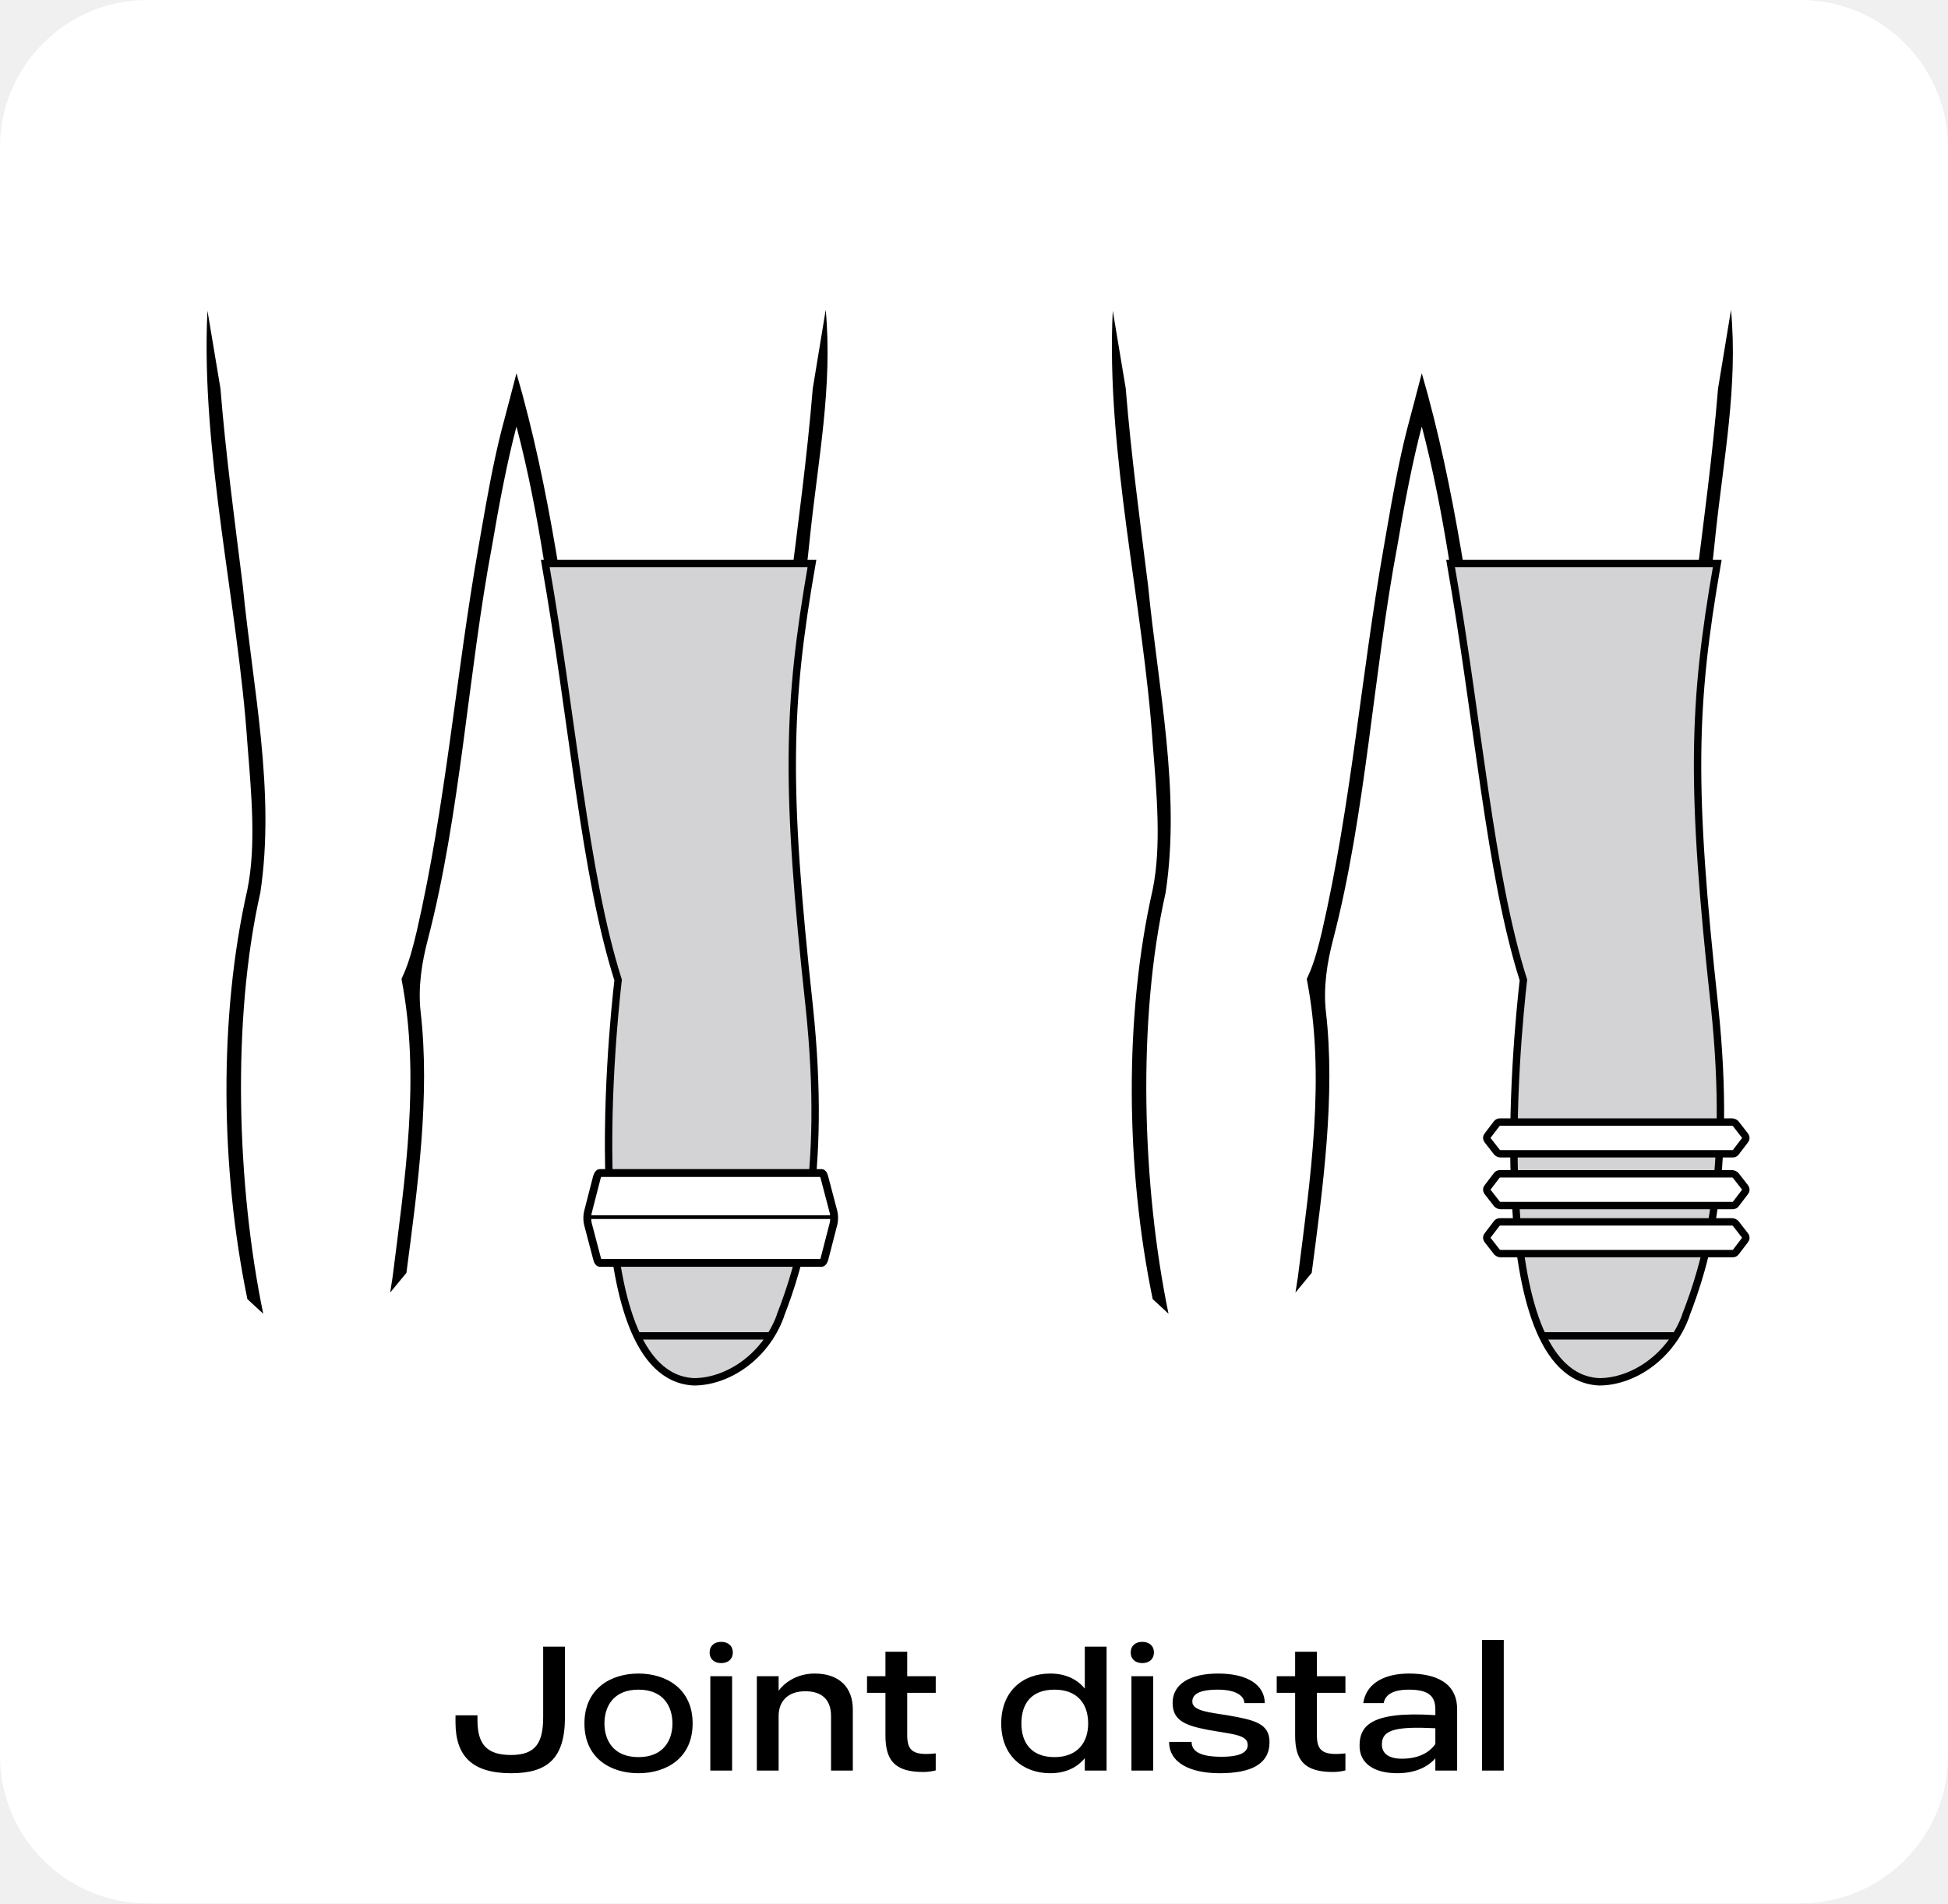
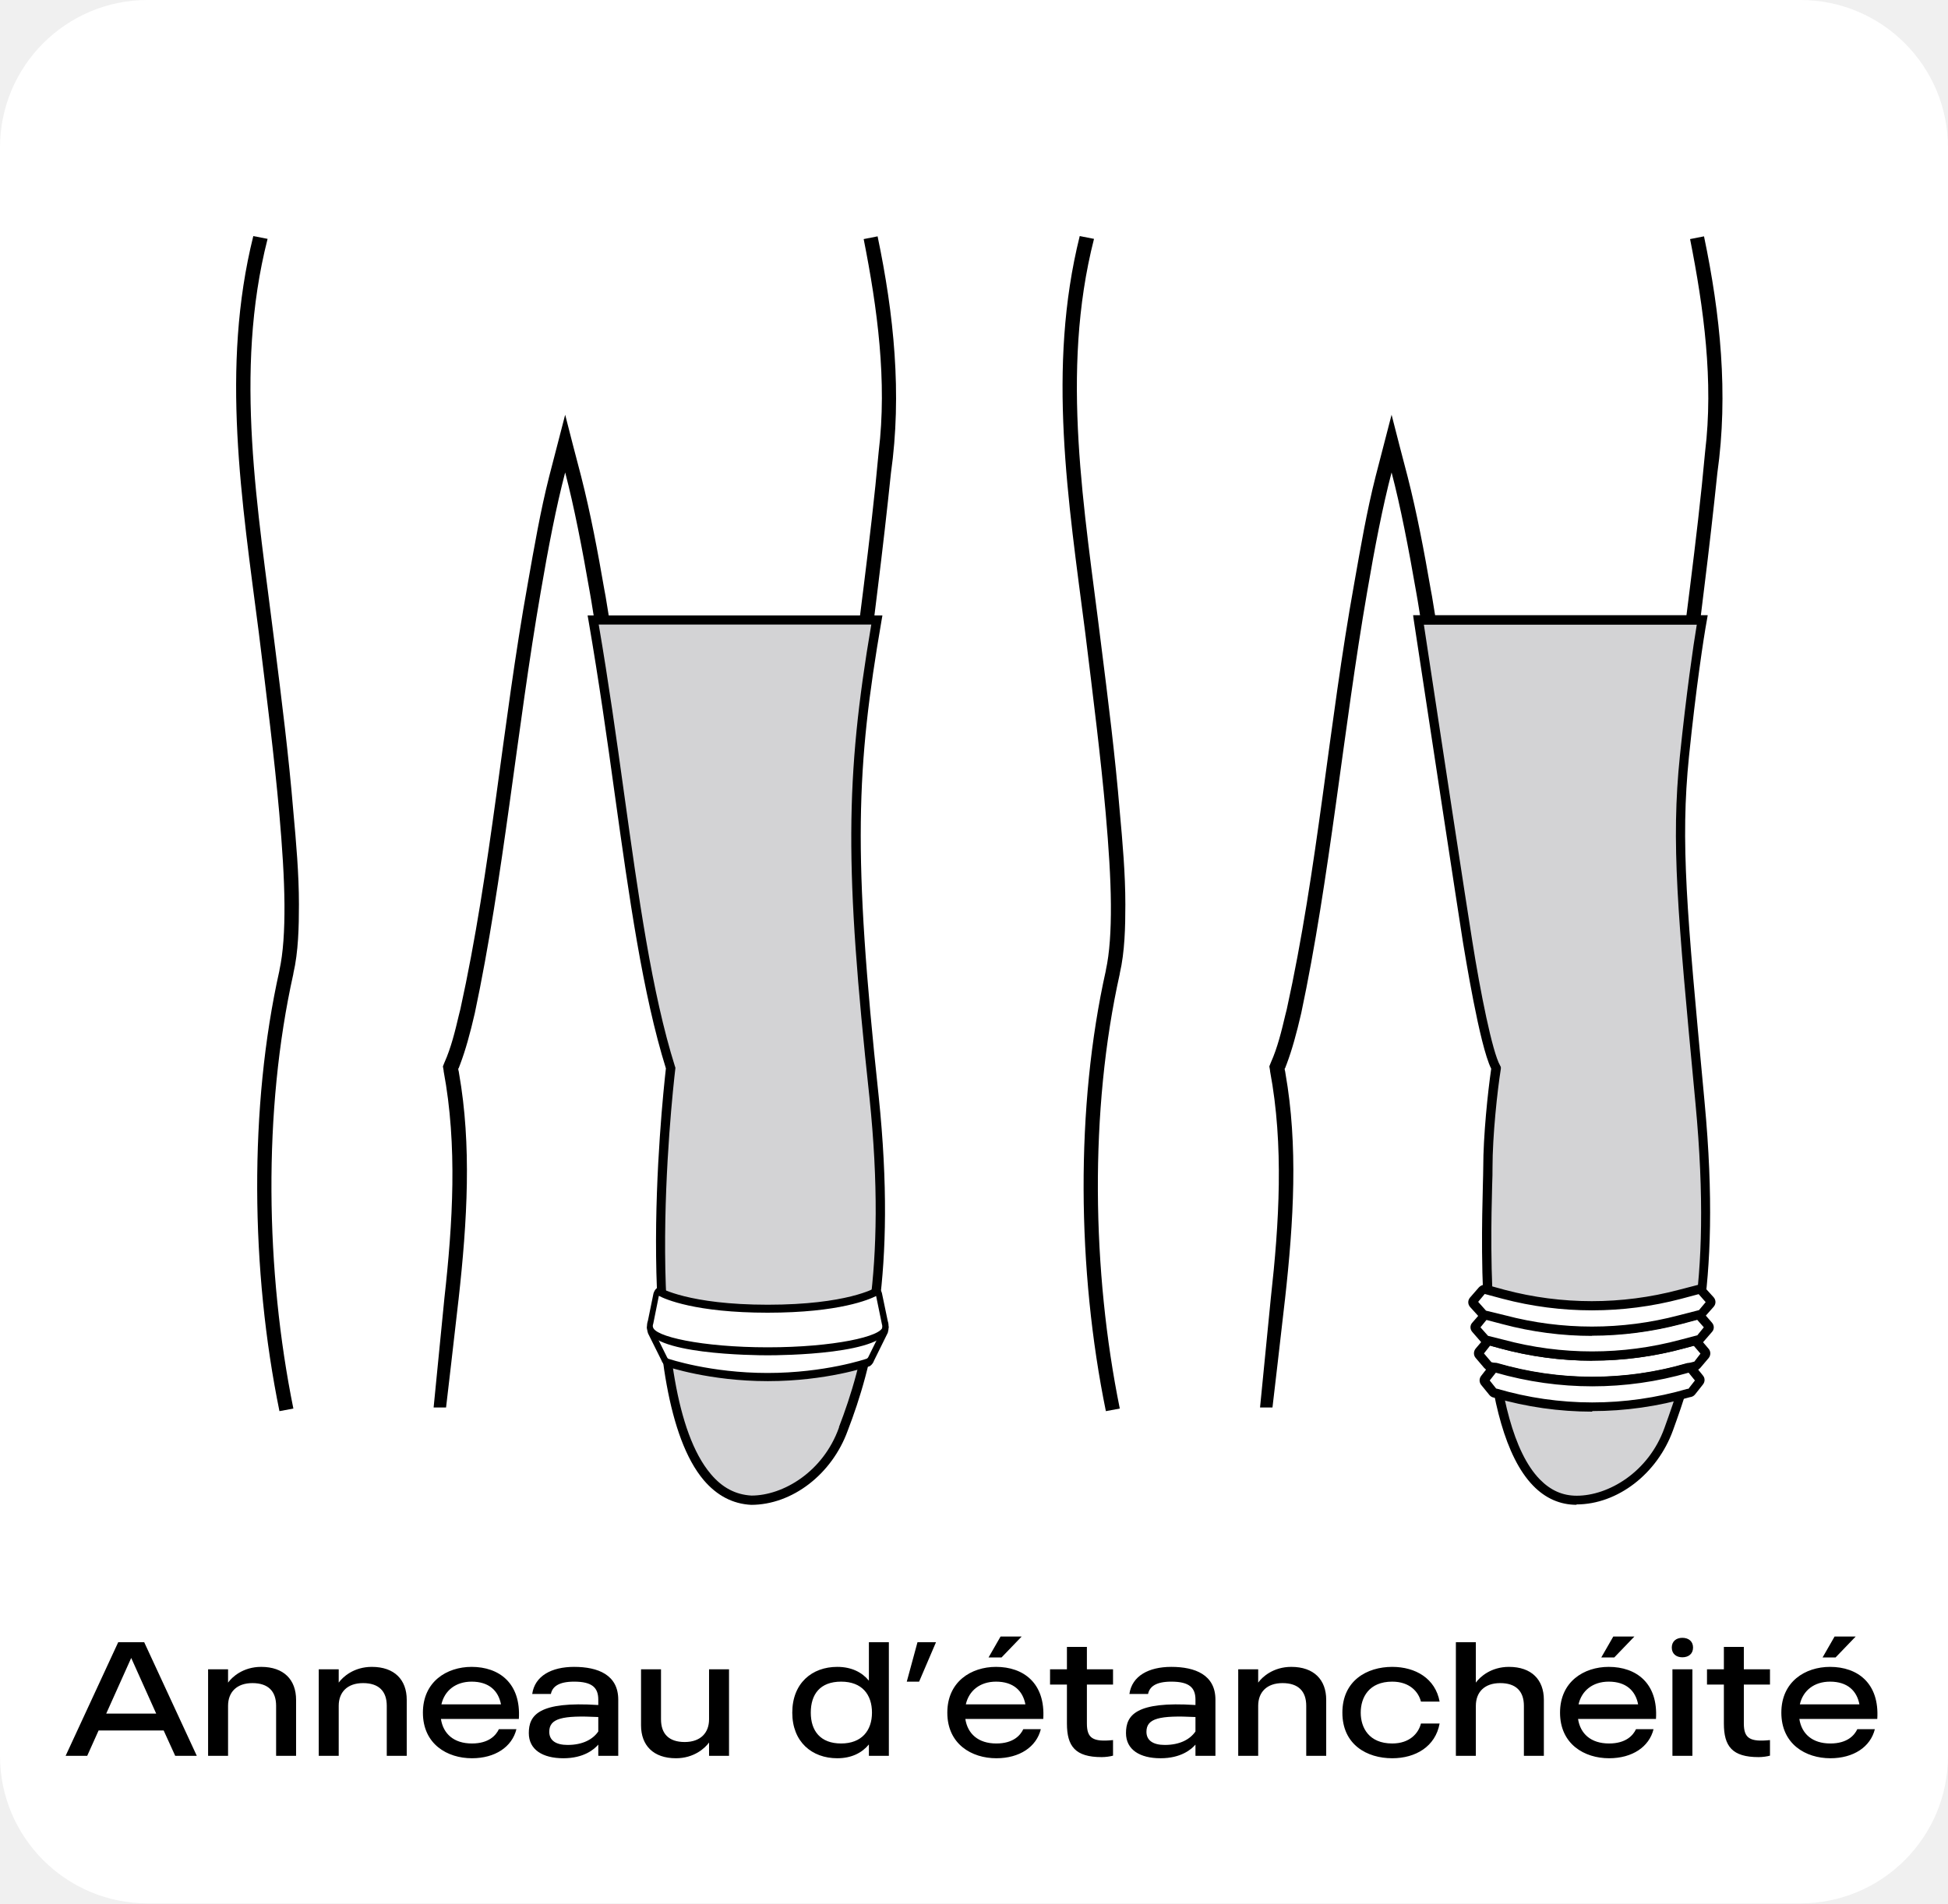
<svg xmlns="http://www.w3.org/2000/svg" width="132" height="129" viewBox="0 0 132 129" fill="none">
  <rect width="132" height="129" rx="10" fill="white" />
-   <path d="M36.806 111.6H38.282V116.388C38.282 119.208 37.07 120.18 34.634 120.18C31.97 120.18 30.866 118.992 30.866 116.736V116.256H32.354V116.592C32.354 118.284 33.05 118.944 34.634 118.944C36.314 118.944 36.806 118.092 36.806 116.388V111.6ZM43.262 113.424C45.134 113.424 46.934 114.444 46.934 116.808C46.934 119.172 45.134 120.18 43.262 120.18C41.39 120.18 39.602 119.172 39.602 116.808C39.602 114.444 41.39 113.424 43.262 113.424ZM43.262 119.088C44.978 119.088 45.566 117.924 45.566 116.808C45.566 115.68 44.978 114.516 43.262 114.516C41.546 114.516 40.958 115.68 40.958 116.808C40.958 117.924 41.546 119.088 43.262 119.088ZM48.133 120V113.604H49.609V120H48.133ZM48.865 112.716C48.409 112.716 48.085 112.452 48.085 111.996C48.085 111.54 48.409 111.276 48.865 111.276C49.333 111.276 49.657 111.54 49.657 111.996C49.657 112.452 49.333 112.716 48.865 112.716ZM55.209 113.424C56.877 113.424 57.789 114.372 57.789 115.86V120H56.313V116.304C56.313 115.224 55.725 114.624 54.561 114.624C53.397 114.624 52.761 115.296 52.761 116.304V120H51.285V113.604H52.761V114.588C53.061 114.168 53.877 113.424 55.209 113.424ZM63.407 114.732H61.475V117.612C61.475 118.692 61.907 118.992 63.407 118.836V119.988C63.191 120.048 62.867 120.096 62.567 120.096C60.623 120.096 59.999 119.304 59.999 117.612V114.732H58.751V113.604H59.999V111.948H61.475V113.604H63.407V114.732ZM73.508 111.6H74.984V120H73.508V119.16C73.004 119.772 72.236 120.18 71.168 120.18C69.296 120.18 67.844 118.968 67.844 116.808C67.844 114.636 69.296 113.424 71.168 113.424C72.236 113.424 73.004 113.832 73.508 114.444V111.6ZM71.456 119.088C72.98 119.088 73.736 118.128 73.736 116.808C73.736 115.476 73.004 114.516 71.456 114.516C69.896 114.516 69.212 115.452 69.212 116.808C69.212 118.152 69.92 119.088 71.456 119.088ZM76.668 120V113.604H78.144V120H76.668ZM77.4 112.716C76.944 112.716 76.62 112.452 76.62 111.996C76.62 111.54 76.944 111.276 77.4 111.276C77.868 111.276 78.192 111.54 78.192 111.996C78.192 112.452 77.868 112.716 77.4 112.716ZM83.192 116.256C85.004 116.568 86.025 116.808 86.025 118.068C86.025 119.556 84.788 120.18 82.653 120.18C80.709 120.18 79.221 119.508 79.221 118.056H80.745C80.745 118.752 81.428 119.064 82.772 119.064C84.081 119.064 84.549 118.74 84.549 118.26C84.549 117.552 83.481 117.54 81.849 117.24C80.192 116.928 79.46 116.544 79.46 115.404C79.46 114.12 80.66 113.424 82.544 113.424C84.597 113.424 85.701 114.24 85.701 115.428H84.32C84.32 115.02 83.888 114.516 82.52 114.516C81.237 114.516 80.793 114.84 80.793 115.332C80.793 115.98 82.052 116.064 83.192 116.256ZM91.168 114.732H89.236V117.612C89.236 118.692 89.668 118.992 91.168 118.836V119.988C90.952 120.048 90.628 120.096 90.328 120.096C88.384 120.096 87.76 119.304 87.76 117.612V114.732H86.512V113.604H87.76V111.948H89.236V113.604H91.168V114.732ZM95.474 113.424C97.238 113.424 98.738 114.012 98.738 115.848V120H97.262V119.172C96.95 119.532 96.182 120.18 94.682 120.18C93.146 120.18 92.126 119.544 92.126 118.32C92.126 117 92.846 115.956 97.262 116.244V115.848C97.262 114.96 96.806 114.516 95.474 114.516C94.334 114.516 93.866 114.888 93.758 115.428H92.378C92.57 114.084 93.818 113.424 95.474 113.424ZM97.262 118.2V117.132C94.598 117 93.638 117.228 93.638 118.224C93.638 118.872 94.142 119.196 94.994 119.196C96.122 119.196 96.866 118.776 97.262 118.2ZM100.422 111.144H101.898V120H100.422V111.144Z" fill="black" />
-   <path fill-rule="evenodd" clip-rule="evenodd" d="M55.952 21C56.426 26.154 55.45 31.06 54.906 36.201C54.112 44.277 52.216 52.628 53.233 60.277C55.088 68.436 55.074 78.124 53.512 86.654H52.592C54.14 78.303 54.209 68.725 52.355 60.498C51.309 53.703 52.815 46.785 53.512 40.005C54.084 35.457 54.697 30.923 55.074 26.333" fill="black" />
-   <path fill-rule="evenodd" clip-rule="evenodd" d="M26.439 87.603L26.606 86.528C27.442 79.871 28.502 72.994 27.205 66.352L27.303 66.131C27.735 65.194 28 64.119 28.237 63.127C30.203 54.582 30.886 45.831 32.405 37.176C32.475 36.749 32.559 36.322 32.628 35.895C33.019 33.648 33.423 31.375 33.981 29.169C34.05 28.908 34.915 25.641 34.998 25.297C37.285 33.166 38.33 41.394 39.474 49.456C40.129 53.907 40.687 58.372 41.718 62.741C41.941 63.843 42.248 65.07 42.694 66.117L42.833 66.338C41.537 73.063 42.457 79.94 43.252 86.638H42.318C42.039 84.419 41.774 82.242 41.579 80.105C41.147 75.241 41.063 70.72 41.844 66.476C38.233 54.761 38.121 40.732 34.998 28.908C34.399 31.154 33.827 34.117 33.339 37.011C31.722 45.583 31.206 55.175 28.99 63.678C28.572 65.277 28.321 66.93 28.502 68.57C29.157 74.235 28.307 80.422 27.54 86.266" fill="black" />
-   <path fill-rule="evenodd" clip-rule="evenodd" d="M14.058 21.055C13.584 30.633 16.136 41.038 16.763 50.382C17.042 53.841 17.362 57.355 16.763 60.29C14.811 68.89 14.937 79.198 16.763 88.046L17.836 89.038C16.052 80.411 15.69 69.124 17.641 60.497C18.673 53.62 17.125 46.605 16.456 39.728C15.899 35.263 15.299 30.812 14.937 26.319" fill="black" />
-   <path d="M52.885 89.173C51.853 91.984 49.288 93.652 47.016 93.652C39.167 93.266 41.439 70.278 41.885 66.42C39.599 59.226 38.818 48.807 36.95 38.195H55.018C53.345 47.787 53.206 53.258 54.837 68.225C56.064 79.87 54.182 85.81 52.885 89.145V89.173Z" fill="#D3D3D5" stroke="black" stroke-width="0.5" stroke-miterlimit="10" />
-   <path d="M43.14 90.539H52.355" stroke="black" stroke-width="0.5" stroke-miterlimit="10" />
-   <path d="M55.673 79.5H40.644C40.575 79.5 40.505 79.597 40.449 79.776L39.836 82.16C39.78 82.394 39.78 82.711 39.836 82.945L40.463 85.329C40.505 85.495 40.575 85.591 40.644 85.591H55.673C55.743 85.591 55.812 85.495 55.868 85.316L56.482 82.932C56.537 82.697 56.537 82.38 56.482 82.146L55.854 79.762C55.812 79.597 55.743 79.5 55.673 79.5Z" fill="white" stroke="black" stroke-width="0.53" stroke-miterlimit="10" />
-   <path fill-rule="evenodd" clip-rule="evenodd" d="M117.297 21C117.771 26.154 116.795 31.06 116.251 36.201C115.456 44.277 113.56 52.628 114.578 60.277C116.432 68.436 116.418 78.124 114.857 86.654H113.937C115.484 78.303 115.554 68.725 113.7 60.498C112.654 53.703 114.16 46.785 114.857 40.005C115.429 35.457 116.042 30.923 116.418 26.333" fill="black" />
-   <path fill-rule="evenodd" clip-rule="evenodd" d="M87.783 87.603L87.95 86.528C88.787 79.871 89.846 72.994 88.549 66.352L88.647 66.131C89.079 65.194 89.344 64.119 89.581 63.127C91.547 54.582 92.23 45.831 93.75 37.176C93.819 36.749 93.903 36.322 93.973 35.895C94.363 33.648 94.767 31.375 95.325 29.169C95.395 28.908 96.259 25.641 96.343 25.297C98.629 33.166 99.675 41.394 100.818 49.456C101.473 53.907 102.031 58.372 103.062 62.741C103.285 63.843 103.592 65.07 104.038 66.117L104.178 66.338C102.881 73.063 103.801 79.94 104.596 86.638H103.662C103.383 84.419 103.118 82.242 102.923 80.105C102.491 75.241 102.407 70.72 103.188 66.476C99.577 54.761 99.466 40.732 96.343 28.908C95.743 31.154 95.172 34.117 94.684 37.011C93.067 45.583 92.551 55.175 90.334 63.678C89.916 65.277 89.665 66.93 89.846 68.57C90.501 74.235 89.651 80.422 88.884 86.266" fill="black" />
-   <path fill-rule="evenodd" clip-rule="evenodd" d="M75.403 21.055C74.929 30.633 77.48 41.038 78.108 50.382C78.386 53.841 78.707 57.355 78.108 60.29C76.156 68.89 76.281 79.198 78.108 88.046L79.181 89.038C77.397 80.411 77.034 69.124 78.986 60.497C80.018 53.62 78.47 46.605 77.801 39.728C77.243 35.263 76.644 30.812 76.281 26.319" fill="black" />
-   <path d="M114.23 89.173C113.198 91.984 110.633 93.652 108.361 93.652C100.512 93.266 102.784 70.278 103.23 66.42C100.944 59.226 100.163 48.807 98.295 38.195H116.363C114.69 47.787 114.55 53.258 116.182 68.225C117.408 79.87 115.526 85.81 114.23 89.145V89.173Z" fill="#D3D3D5" stroke="black" stroke-width="0.5" stroke-miterlimit="10" />
-   <path d="M104.484 90.539H113.7" stroke="black" stroke-width="0.5" stroke-miterlimit="10" />
-   <path d="M117.408 76.047H101.626C101.543 76.047 101.473 76.088 101.431 76.143L100.79 76.984C100.72 77.067 100.734 77.177 100.79 77.26L101.445 78.1C101.445 78.1 101.571 78.197 101.64 78.197H117.422C117.505 78.197 117.575 78.155 117.617 78.1L118.258 77.26C118.328 77.177 118.314 77.067 118.258 76.984L117.603 76.143C117.603 76.143 117.478 76.047 117.408 76.047Z" fill="white" stroke="black" stroke-width="0.5" stroke-miterlimit="10" />
-   <path d="M117.408 79.555H101.626C101.543 79.555 101.473 79.596 101.431 79.651L100.79 80.492C100.72 80.575 100.734 80.685 100.79 80.767L101.445 81.608C101.445 81.608 101.571 81.705 101.64 81.705H117.422C117.505 81.705 117.575 81.663 117.617 81.608L118.258 80.767C118.328 80.685 118.314 80.575 118.258 80.492L117.603 79.651C117.603 79.651 117.478 79.555 117.408 79.555Z" fill="white" stroke="black" stroke-width="0.5" stroke-miterlimit="10" />
-   <path d="M117.408 82.812H101.626C101.543 82.812 101.473 82.854 101.431 82.909L100.79 83.75C100.72 83.832 100.734 83.943 100.79 84.025L101.445 84.866C101.445 84.866 101.571 84.962 101.64 84.962H117.422C117.505 84.962 117.575 84.921 117.617 84.866L118.258 84.025C118.328 83.943 118.314 83.832 118.258 83.75L117.603 82.909C117.603 82.909 117.478 82.812 117.408 82.812Z" fill="white" stroke="black" stroke-width="0.5" stroke-miterlimit="10" />
-   <path d="M39.725 82.492H56.496" stroke="black" stroke-width="0.25" stroke-miterlimit="10" />
+   <path d="M11.872 119L11.091 117.284H6.68L5.91 119H4.447L8.011 111.3H9.771L13.335 119H11.872ZM7.197 116.14H10.585L8.891 112.367L7.197 116.14ZM17.698 112.972C19.227 112.972 20.063 113.841 20.063 115.205V119H18.71V115.612C18.71 114.622 18.171 114.072 17.104 114.072C16.037 114.072 15.454 114.688 15.454 115.612V119H14.101V113.137H15.454V114.039C15.729 113.654 16.477 112.972 17.698 112.972ZM25.196 112.972C26.725 112.972 27.561 113.841 27.561 115.205V119H26.208V115.612C26.208 114.622 25.669 114.072 24.602 114.072C23.535 114.072 22.952 114.688 22.952 115.612V119H21.599V113.137H22.952V114.039C23.227 113.654 23.975 112.972 25.196 112.972ZM31.957 112.972C33.816 112.972 35.312 114.072 35.158 116.503H29.878C30.032 117.504 30.747 118.164 31.979 118.164C33.123 118.164 33.607 117.614 33.805 117.196H34.993C34.696 118.395 33.552 119.165 31.979 119.165C30.307 119.165 28.657 118.208 28.657 116.074C28.657 113.973 30.274 112.972 31.957 112.972ZM29.911 115.513H33.948C33.772 114.589 33.134 113.973 31.957 113.973C30.868 113.973 30.12 114.589 29.911 115.513ZM38.902 112.972C40.519 112.972 41.894 113.511 41.894 115.194V119H40.541V118.241C40.255 118.571 39.551 119.165 38.176 119.165C36.768 119.165 35.833 118.582 35.833 117.46C35.833 116.25 36.493 115.293 40.541 115.557V115.194C40.541 114.38 40.123 113.973 38.902 113.973C37.857 113.973 37.428 114.314 37.329 114.809H36.064C36.24 113.577 37.384 112.972 38.902 112.972ZM40.541 117.35V116.371C38.099 116.25 37.219 116.459 37.219 117.372C37.219 117.966 37.681 118.263 38.462 118.263C39.496 118.263 40.178 117.878 40.541 117.35ZM48.047 113.137H49.4V119H48.047V118.098C47.772 118.483 47.024 119.165 45.803 119.165C44.274 119.165 43.438 118.296 43.438 116.932V113.137H44.791V116.525C44.791 117.515 45.33 118.065 46.397 118.065C47.464 118.065 48.047 117.449 48.047 116.525V113.137ZM58.878 111.3H60.231V119H58.878V118.23C58.416 118.791 57.712 119.165 56.733 119.165C55.017 119.165 53.686 118.054 53.686 116.074C53.686 114.083 55.017 112.972 56.733 112.972C57.712 112.972 58.416 113.346 58.878 113.907V111.3ZM56.997 118.164C58.394 118.164 59.087 117.284 59.087 116.074C59.087 114.853 58.416 113.973 56.997 113.973C55.567 113.973 54.94 114.831 54.94 116.074C54.94 117.306 55.589 118.164 56.997 118.164ZM62.171 111.3H63.425L62.281 113.973H61.445L62.171 111.3ZM67.492 112.972C69.351 112.972 70.847 114.072 70.693 116.503H65.413C65.567 117.504 66.282 118.164 67.514 118.164C68.658 118.164 69.142 117.614 69.34 117.196H70.528C70.231 118.395 69.087 119.165 67.514 119.165C65.842 119.165 64.192 118.208 64.192 116.074C64.192 113.973 65.809 112.972 67.492 112.972ZM65.446 115.513H69.483C69.307 114.589 68.669 113.973 67.492 113.973C66.403 113.973 65.655 114.589 65.446 115.513ZM67.8 110.915H69.23L67.866 112.334H66.986L67.8 110.915ZM75.421 114.171H73.65V116.811C73.65 117.801 74.046 118.076 75.421 117.933V118.989C75.223 119.044 74.926 119.088 74.651 119.088C72.869 119.088 72.297 118.362 72.297 116.811V114.171H71.153V113.137H72.297V111.619H73.65V113.137H75.421V114.171ZM79.368 112.972C80.985 112.972 82.36 113.511 82.36 115.194V119H81.007V118.241C80.721 118.571 80.017 119.165 78.642 119.165C77.234 119.165 76.299 118.582 76.299 117.46C76.299 116.25 76.959 115.293 81.007 115.557V115.194C81.007 114.38 80.589 113.973 79.368 113.973C78.323 113.973 77.894 114.314 77.795 114.809H76.53C76.706 113.577 77.85 112.972 79.368 112.972ZM81.007 117.35V116.371C78.565 116.25 77.685 116.459 77.685 117.372C77.685 117.966 78.147 118.263 78.928 118.263C79.962 118.263 80.644 117.878 81.007 117.35ZM87.501 112.972C89.03 112.972 89.866 113.841 89.866 115.205V119H88.513V115.612C88.513 114.622 87.974 114.072 86.907 114.072C85.84 114.072 85.257 114.688 85.257 115.612V119H83.904V113.137H85.257V114.039C85.532 113.654 86.28 112.972 87.501 112.972ZM94.339 118.164C95.527 118.164 96.121 117.471 96.286 116.811H97.551C97.265 118.373 95.923 119.165 94.339 119.165C92.623 119.165 90.962 118.241 90.962 116.074C90.962 113.907 92.623 112.972 94.339 112.972C95.923 112.972 97.265 113.764 97.551 115.326H96.286C96.121 114.666 95.527 113.973 94.339 113.973C92.766 113.973 92.205 115.04 92.205 116.074C92.205 117.097 92.766 118.164 94.339 118.164ZM102.25 112.972C103.779 112.972 104.615 113.841 104.615 115.205V119H103.262V115.612C103.262 114.622 102.723 114.072 101.656 114.072C100.589 114.072 100.006 114.688 100.006 115.612V119H98.653V111.3H100.006V114.039C100.281 113.654 101.029 112.972 102.25 112.972ZM109.011 112.972C110.87 112.972 112.366 114.072 112.212 116.503H106.932C107.086 117.504 107.801 118.164 109.033 118.164C110.177 118.164 110.661 117.614 110.859 117.196H112.047C111.75 118.395 110.606 119.165 109.033 119.165C107.361 119.165 105.711 118.208 105.711 116.074C105.711 113.973 107.328 112.972 109.011 112.972ZM106.965 115.513H111.002C110.826 114.589 110.188 113.973 109.011 113.973C107.922 113.973 107.174 114.589 106.965 115.513ZM109.319 110.915H110.749L109.385 112.334H108.505L109.319 110.915ZM113.327 119V113.137H114.68V119H113.327ZM113.998 112.323C113.58 112.323 113.283 112.081 113.283 111.663C113.283 111.245 113.58 111.003 113.998 111.003C114.427 111.003 114.724 111.245 114.724 111.663C114.724 112.081 114.427 112.323 113.998 112.323ZM119.937 114.171H118.166V116.811C118.166 117.801 118.562 118.076 119.937 117.933V118.989C119.739 119.044 119.442 119.088 119.167 119.088C117.385 119.088 116.813 118.362 116.813 116.811V114.171H115.669V113.137H116.813V111.619H118.166V113.137H119.937V114.171ZM124.007 112.972C125.866 112.972 127.362 114.072 127.208 116.503H121.928C122.082 117.504 122.797 118.164 124.029 118.164C125.173 118.164 125.657 117.614 125.855 117.196H127.043C126.746 118.395 125.602 119.165 124.029 119.165C122.357 119.165 120.707 118.208 120.707 116.074C120.707 113.973 122.324 112.972 124.007 112.972ZM121.961 115.513H125.998C125.822 114.589 125.184 113.973 124.007 113.973C122.918 113.973 122.17 114.589 121.961 115.513ZM124.315 110.915H125.745L124.381 112.334H123.501L124.315 110.915Z" fill="black" />
+   <path fill-rule="evenodd" clip-rule="evenodd" d="M115.466 16.016C116.572 21.296 117.126 26.701 116.371 32.057C116.107 34.596 115.806 37.236 115.479 39.864C115.353 40.882 115.227 41.913 115.102 42.931C114.574 47.23 114.046 51.429 113.719 55.125C113.518 57.413 113.379 59.5 113.367 61.31C113.354 63.108 113.442 64.629 113.706 65.773V65.799C115.68 74.561 115.655 84.983 113.995 94.16H113.015C114.662 85.171 114.737 74.862 112.763 66.012V65.987C112.437 64.529 112.386 62.832 112.386 61.31C112.386 59.236 112.525 57.112 112.713 55.037C113.053 51.341 113.53 47.645 113.995 43.949C114.171 42.554 114.347 41.158 114.523 39.751C114.9 36.721 115.265 33.678 115.542 30.611C116.12 25.846 115.454 20.893 114.523 16.204L115.479 16.016H115.466Z" fill="black" />
+   <path fill-rule="evenodd" clip-rule="evenodd" d="M87.068 88.113C87.671 82.695 87.96 77.616 87.105 72.751C87.093 72.662 87.08 72.575 87.055 72.499V72.461V72.436V72.411L87.08 72.398C87.118 72.298 87.156 72.21 87.194 72.097C87.533 71.204 87.86 70.035 88.174 68.665C90.097 59.613 91.04 49.343 92.637 40.14C93.153 37.111 93.693 34.32 94.296 32.019C94.296 32.019 94.296 32.019 94.296 32.007C94.296 32.007 94.296 32.007 94.296 32.019C94.9 34.32 95.44 37.111 95.968 40.153C96.006 40.341 96.031 40.542 96.069 40.731C96.547 43.61 96.999 46.69 97.439 49.782C97.464 49.959 97.49 50.122 97.515 50.285L97.565 50.625V50.725C97.665 51.304 97.741 51.882 97.829 52.46L97.917 53.076C98.08 54.233 98.244 55.364 98.407 56.496C98.747 58.872 99.099 61.16 99.438 63.246C99.778 65.245 100.117 67.068 100.469 68.615V68.652C100.796 70.022 101.123 71.192 101.462 72.084C101.5 72.185 101.537 72.285 101.575 72.373V72.398L101.6 72.424C101.6 72.487 101.575 72.549 101.563 72.612C101.537 72.725 101.525 72.851 101.5 72.964C100.771 77.301 100.871 82.079 101.311 87.082C101.512 89.382 101.789 91.733 102.091 94.122H103.084C102.782 91.758 102.518 89.382 102.304 86.994C101.877 82.292 101.688 77.301 102.581 72.587V72.549L102.631 72.26L102.493 72.021C102.015 70.89 101.688 69.57 101.45 68.388C101.022 66.641 100.695 64.843 100.406 63.058C99.903 60.091 99.476 57.099 99.061 54.094C99.011 53.705 98.948 53.315 98.898 52.925C98.747 51.819 98.583 50.713 98.42 49.619V49.531C98.03 46.665 97.603 43.798 97.112 40.882C97.062 40.568 97.012 40.253 96.949 39.952C96.509 37.4 96.019 34.797 95.377 32.283C95.264 31.868 94.409 28.575 94.296 28.109C94.183 28.549 93.316 31.881 93.215 32.283C92.612 34.659 92.197 37.098 91.769 39.512C90.034 49.129 89.293 58.872 87.194 68.401C87.156 68.539 87.131 68.665 87.093 68.803C86.841 69.872 86.565 71.016 86.112 72.021L86.012 72.273L86.062 72.562V72.6C87.005 77.628 86.678 82.908 86.112 87.987L85.383 95.392H86.225C86.225 95.392 86.867 89.923 87.068 88.1V88.113Z" fill="black" />
+   <path fill-rule="evenodd" clip-rule="evenodd" d="M74.936 95.64C72.988 86.111 72.862 75.023 74.936 65.77V65.745C75.188 64.601 75.288 63.093 75.276 61.295C75.263 59.485 75.125 57.398 74.924 55.11C74.597 51.401 74.069 47.202 73.541 42.903C72.384 33.914 70.939 24.938 73.164 16L74.132 16.189C71.819 25.253 73.491 34.543 74.609 43.645C75.087 47.441 75.565 51.225 75.879 55.022C76.068 57.096 76.256 59.221 76.256 61.295C76.256 62.803 76.219 64.513 75.879 65.971V65.997C73.805 75.287 73.993 86.174 75.879 95.464" fill="black" />
+   <path d="M113.078 96.868C111.984 99.897 109.256 101.683 106.83 101.683C99.564 101.683 100.821 82.021 100.821 79.142C100.821 76.841 101.173 73.749 101.374 72.391C100.77 71.335 99.903 66.722 99.45 63.843C99.086 61.542 97.075 48.342 96.119 42.031H115.341C115.139 43.138 114.612 46.544 114.134 51.271C113.53 57.117 113.97 61.781 115.152 74.352L115.19 74.755C116.397 87.615 114.436 93.071 113.078 96.868Z" fill="#D3D3D5" />
+   <path d="M106.83 101.988C105.712 101.988 104.718 101.548 103.889 100.693C100.054 96.758 100.369 84.815 100.482 80.327C100.494 79.812 100.507 79.397 100.507 79.133C100.507 76.958 100.821 73.979 101.047 72.433C100.255 70.861 99.262 64.6 99.136 63.884C98.772 61.583 96.798 48.61 95.805 42.06L95.755 41.695H115.718L115.655 42.06C115.442 43.217 114.926 46.611 114.448 51.275C113.858 57.095 114.298 61.772 115.467 74.281L115.505 74.695C116.724 87.631 114.7 93.226 113.367 96.934C112.299 99.888 109.609 101.963 106.818 101.963L106.83 101.988ZM96.484 42.337C97.49 48.987 99.4 61.533 99.765 63.783C100.306 67.203 101.123 71.314 101.651 72.219L101.701 72.319V72.433C101.462 73.928 101.135 76.958 101.135 79.146C101.135 79.41 101.135 79.825 101.11 80.353C101.01 84.35 100.683 96.519 104.341 100.266C105.07 101.007 105.875 101.372 106.843 101.372C108.98 101.372 111.708 99.788 112.789 96.771C114.185 92.886 116.095 87.581 114.889 74.783L114.851 74.381C113.669 61.822 113.229 57.12 113.832 51.237C114.272 46.988 114.738 43.757 114.977 42.337H96.496H96.484Z" fill="black" />
+   <path d="M114.788 90.875L114.121 91.064C110.036 92.195 105.724 92.195 101.638 91.064L100.972 90.875C100.909 90.875 100.833 90.9 100.796 90.95L100.23 91.617C100.18 91.68 100.18 91.768 100.23 91.843L100.808 92.522C100.808 92.522 100.909 92.597 100.984 92.597L101.638 92.786C105.724 93.917 110.036 93.917 114.121 92.786L114.8 92.597C114.863 92.597 114.939 92.572 114.976 92.522L115.542 91.856C115.592 91.793 115.592 91.705 115.542 91.629L114.964 90.95C114.964 90.95 114.863 90.875 114.788 90.875Z" fill="white" />
+   <path d="M107.898 93.941C105.761 93.941 103.636 93.652 101.562 93.074L100.933 92.898C100.795 92.898 100.669 92.822 100.569 92.709L99.991 92.03C99.84 91.854 99.84 91.59 99.991 91.402L100.557 90.735C100.657 90.61 100.808 90.547 100.971 90.547H101.059L101.726 90.748C105.761 91.867 110.01 91.867 114.033 90.748L114.787 90.547C114.951 90.547 115.102 90.61 115.202 90.735L115.78 91.414C115.931 91.59 115.931 91.854 115.78 92.043L115.215 92.709C115.127 92.81 115.001 92.885 114.85 92.898L114.196 93.074C112.135 93.652 110.01 93.929 107.885 93.929L107.898 93.941ZM100.557 91.729L101.059 92.32L101.738 92.483C105.761 93.602 110.023 93.602 114.046 92.483L114.812 92.282L115.227 91.741L114.775 91.213L114.209 91.364C110.073 92.508 105.698 92.508 101.562 91.364L100.971 91.201L100.557 91.729Z" fill="black" />
+   <path d="M115.001 89.103L113.958 89.38C109.973 90.448 105.799 90.448 101.814 89.38L100.758 89.091C100.682 89.091 100.619 89.116 100.582 89.166L100.003 89.832C99.941 89.895 99.953 89.983 100.003 90.059L100.594 90.738C100.594 90.738 100.708 90.813 100.77 90.813L101.814 91.09C105.799 92.158 109.973 92.158 113.958 91.09L115.014 90.8C115.089 90.8 115.152 90.775 115.19 90.725L115.768 90.059C115.831 89.996 115.818 89.908 115.768 89.832L115.177 89.154C115.177 89.154 115.064 89.078 115.001 89.078V89.103Z" fill="white" />
+   <path d="M107.886 92.221C105.811 92.221 103.737 91.945 101.726 91.404L100.72 91.127C100.582 91.127 100.456 91.052 100.355 90.951L99.765 90.272C99.601 90.084 99.601 89.82 99.765 89.644L100.343 88.978C100.443 88.865 100.594 88.789 100.758 88.789H100.833L101.889 89.078C105.811 90.134 109.947 90.134 113.87 89.078L115.001 88.789C115.165 88.789 115.315 88.852 115.416 88.965L116.007 89.644C116.17 89.832 116.17 90.097 116.007 90.272L115.429 90.939C115.341 91.039 115.202 91.115 115.064 91.127L114.033 91.404C112.022 91.945 109.96 92.209 107.886 92.209V92.221ZM100.318 89.958L100.833 90.537L101.889 90.8C105.811 91.856 109.947 91.856 113.87 90.8L115.014 90.499L115.454 89.958L114.989 89.43L114.046 89.682C110.023 90.763 105.774 90.763 101.738 89.682L100.758 89.418L100.33 89.946L100.318 89.958Z" fill="black" />
+   <path d="M115.127 87.391L113.845 87.73C109.935 88.761 105.824 88.761 101.914 87.73L100.632 87.391C100.557 87.391 100.494 87.416 100.456 87.466L99.865 88.132C99.803 88.195 99.803 88.283 99.865 88.359L100.469 89.037C100.469 89.037 100.582 89.113 100.645 89.113L101.914 89.452C105.824 90.483 109.935 90.496 113.845 89.452L115.14 89.113C115.215 89.113 115.278 89.088 115.316 89.037L115.907 88.371C115.97 88.308 115.97 88.22 115.907 88.145L115.303 87.466C115.303 87.466 115.19 87.391 115.127 87.391Z" fill="white" />
+   <path d="M107.887 90.54C105.85 90.54 103.813 90.276 101.827 89.748L100.582 89.421C100.432 89.421 100.306 89.346 100.218 89.245L99.615 88.579C99.451 88.39 99.451 88.126 99.615 87.938L100.206 87.259C100.306 87.146 100.457 87.07 100.62 87.07H100.696L101.978 87.422C105.825 88.441 109.898 88.441 113.745 87.422L115.103 87.07C115.266 87.07 115.417 87.133 115.517 87.259L116.121 87.925C116.284 88.114 116.284 88.378 116.121 88.566L115.53 89.233C115.442 89.333 115.304 89.409 115.165 89.409L113.896 89.748C111.922 90.263 109.885 90.528 107.861 90.528L107.887 90.54ZM100.18 88.252L100.696 88.83L101.991 89.145C105.837 90.163 109.911 90.163 113.758 89.145L115.128 88.793L115.58 88.252L115.103 87.711L113.921 88.026C109.961 89.069 105.787 89.069 101.827 88.026L100.608 87.699L100.168 88.227L100.18 88.252Z" fill="black" />
+   <path d="M114.435 92.716C110.148 93.973 105.623 93.973 101.336 92.716C101.273 92.716 101.21 92.741 101.172 92.791L100.644 93.457C100.594 93.52 100.594 93.608 100.644 93.684L101.185 94.363C101.185 94.363 101.285 94.438 101.348 94.438C105.635 95.695 110.161 95.695 114.448 94.438H114.473C114.536 94.438 114.599 94.4 114.636 94.35L115.164 93.684C115.215 93.621 115.215 93.533 115.164 93.457L114.624 92.779C114.624 92.779 114.523 92.703 114.46 92.703L114.435 92.716Z" fill="white" />
+   <path d="M107.886 95.674C105.661 95.674 103.436 95.359 101.273 94.731C101.135 94.718 101.009 94.655 100.921 94.542L100.368 93.863C100.23 93.687 100.217 93.436 100.368 93.247L100.896 92.568C100.997 92.443 101.148 92.367 101.311 92.367H101.412C105.636 93.612 110.111 93.624 114.335 92.38H114.436C114.599 92.367 114.75 92.43 114.851 92.556L115.391 93.222C115.542 93.398 115.542 93.65 115.391 93.838L114.863 94.504C114.775 94.618 114.649 94.68 114.511 94.693C112.336 95.322 110.111 95.636 107.899 95.636L107.886 95.674ZM101.387 94.115H101.424C105.648 95.359 110.124 95.359 114.348 94.127H114.41L114.851 93.561L114.423 93.034C110.161 94.266 105.648 94.266 101.361 93.034L100.946 93.561L101.387 94.115ZM114.461 94.102C114.461 94.102 114.461 94.102 114.448 94.102H114.461Z" fill="black" />
+   <path fill-rule="evenodd" clip-rule="evenodd" d="M59.467 16.016C60.573 21.296 61.127 26.701 60.372 32.057C60.108 34.596 59.807 37.236 59.48 39.864C59.354 40.882 59.228 41.913 59.102 42.931C58.575 47.23 58.046 51.429 57.719 55.125C57.518 57.413 57.38 59.5 57.367 61.31C57.355 63.108 57.443 64.629 57.707 65.773V65.799C59.681 74.561 59.656 84.983 57.996 94.16H57.016C58.663 85.171 58.738 74.862 56.764 66.012V65.987C56.437 64.529 56.387 62.832 56.387 61.31C56.387 59.236 56.525 57.112 56.714 55.037C57.053 51.341 57.531 47.645 57.996 43.949C58.172 42.554 58.348 41.158 58.524 39.751C58.901 36.721 59.266 33.678 59.542 30.611C60.121 25.846 59.455 20.893 58.524 16.204L59.48 16.016H59.467Z" fill="black" />
+   <path fill-rule="evenodd" clip-rule="evenodd" d="M31.068 88.113C31.671 82.695 31.961 77.616 31.106 72.751C31.093 72.662 31.081 72.575 31.055 72.499V72.461V72.436V72.411L31.081 72.398C31.118 72.298 31.156 72.21 31.194 72.097C31.533 71.204 31.86 70.035 32.174 68.665C34.098 59.613 35.041 49.343 36.637 40.14C37.153 37.111 37.693 34.32 38.297 32.019C38.297 32.019 38.297 32.019 38.297 32.007C38.297 32.007 38.297 32.007 38.297 32.019C38.9 34.32 39.441 37.111 39.969 40.153C40.006 40.341 40.031 40.542 40.069 40.731C40.547 43.61 40.999 46.69 41.439 49.782C41.465 49.959 41.49 50.122 41.515 50.285L41.565 50.625V50.725C41.666 51.304 41.741 51.882 41.829 52.46L41.917 53.076C42.081 54.233 42.244 55.364 42.407 56.496C42.747 58.872 43.099 61.16 43.438 63.246C43.778 65.245 44.117 67.068 44.469 68.615V68.652C44.796 70.022 45.123 71.192 45.462 72.084C45.5 72.185 45.538 72.285 45.575 72.373V72.398L45.601 72.424C45.601 72.487 45.575 72.549 45.563 72.612C45.538 72.725 45.525 72.851 45.5 72.964C44.771 77.301 44.871 82.079 45.312 87.082C45.513 89.382 45.789 91.733 46.091 94.122H47.084C46.782 91.758 46.518 89.382 46.305 86.994C45.877 82.292 45.689 77.301 46.581 72.587V72.549L46.632 72.26L46.493 72.021C46.015 70.89 45.688 69.57 45.45 68.388C45.022 66.641 44.696 64.843 44.406 63.058C43.904 60.091 43.476 57.099 43.061 54.094C43.011 53.705 42.948 53.315 42.898 52.925C42.747 51.819 42.583 50.713 42.42 49.619V49.531C42.03 46.665 41.603 43.798 41.112 40.882C41.062 40.568 41.012 40.253 40.949 39.952C40.509 37.4 40.019 34.797 39.378 32.283C39.265 31.868 38.41 28.575 38.297 28.109C38.183 28.549 37.316 31.881 37.216 32.283C36.612 34.659 36.197 37.098 35.77 39.512C34.035 49.129 33.293 58.872 31.194 68.401C31.156 68.539 31.131 68.665 31.093 68.803C30.842 69.872 30.565 71.016 30.113 72.021L30.012 72.273L30.062 72.562V72.6C31.005 77.628 30.678 82.908 30.113 87.987L29.383 95.392H30.226C30.226 95.392 30.867 89.923 31.068 88.1V88.113Z" fill="black" />
+   <path fill-rule="evenodd" clip-rule="evenodd" d="M18.936 95.64C16.988 86.111 16.862 75.023 18.936 65.77V65.745C19.188 64.601 19.288 63.093 19.276 61.295C19.263 59.485 19.125 57.398 18.924 55.11C18.597 51.401 18.069 47.202 17.541 42.903C16.384 33.914 14.939 24.938 17.164 16L18.132 16.189C15.819 25.253 17.491 34.543 18.61 43.645C19.087 47.441 19.565 51.225 19.879 55.022C20.068 57.096 20.256 59.221 20.256 61.295C20.256 62.803 20.219 64.513 19.879 65.971V65.997C17.805 75.287 17.994 86.174 19.879 95.464" fill="black" />
+   <path d="M57.154 96.868C56.06 99.897 53.333 101.683 50.906 101.683C42.559 101.268 44.972 76.527 45.45 72.391C43.011 64.647 42.194 53.446 40.195 42.031H59.417C57.632 52.352 57.493 58.248 59.228 74.352C60.536 86.874 58.524 93.285 57.154 96.868Z" fill="#D3D3D5" />
+   <path d="M50.906 101.991C49.649 101.928 48.58 101.362 47.688 100.319C42.785 94.523 44.834 74.962 45.123 72.41C43.551 67.369 42.634 60.819 41.666 53.893C41.138 50.058 40.572 46.086 39.881 42.075L39.818 41.711H59.794L59.731 42.075C58.021 52.02 57.77 57.765 59.542 74.309C60.787 86.289 59.077 92.713 57.443 96.962C56.374 99.917 53.684 101.991 50.893 101.991H50.906ZM40.572 42.34C41.239 46.237 41.779 50.084 42.294 53.805C43.262 60.744 44.167 67.294 45.739 72.285L45.764 72.347V72.41C45.5 74.635 43.376 94.26 48.166 99.904C48.945 100.834 49.85 101.3 50.919 101.362C53.043 101.362 55.771 99.778 56.852 96.749V96.711C58.461 92.537 60.146 86.201 58.914 74.359C57.242 58.871 57.267 52.774 59.04 42.327H40.56L40.572 42.34Z" fill="black" />
+   <path d="M58.399 91.815L58.323 91.438C58.889 91.249 58.939 91.086 58.939 91.086H59.228C59.228 91.4 58.964 91.626 58.386 91.828L58.399 91.815Z" fill="black" />
+   <path d="M52.214 92.487C51.912 92.487 51.623 92.487 51.334 92.487V92.097C51.912 92.097 52.528 92.097 53.106 92.097V92.487C52.817 92.487 52.516 92.487 52.214 92.487ZM49.561 92.399C48.932 92.348 48.329 92.285 47.789 92.21L47.814 91.82C48.354 91.896 48.945 91.959 49.574 92.009V92.399H49.561ZM54.879 92.399V92.009C55.495 91.959 56.086 91.896 56.614 91.82L56.639 92.21C56.111 92.285 55.507 92.348 54.866 92.399H54.879Z" fill="black" />
+   <path d="M46.028 91.815C45.45 91.614 45.186 91.388 45.186 91.086H45.475C45.475 91.086 45.551 91.237 46.091 91.425L46.016 91.802L46.028 91.815Z" fill="black" />
+   <path d="M45.475 91.101H45.186C45.186 90.787 45.45 90.561 46.028 90.359L46.104 90.737C45.538 90.938 45.488 91.088 45.488 91.088L45.475 91.101Z" fill="black" />
+   <path d="M56.601 90.373C56.073 90.297 55.482 90.234 54.841 90.184V89.794C55.495 89.844 56.086 89.907 56.626 89.983L56.601 90.373ZM47.814 90.373L47.789 89.983C48.317 89.907 48.92 89.844 49.561 89.794V90.184C48.945 90.234 48.354 90.297 47.826 90.373H47.814ZM51.321 90.109V89.719C51.9 89.719 52.503 89.719 53.094 89.719V90.109C52.515 90.109 51.9 90.109 51.321 90.109Z" fill="black" />
+   <path d="M58.951 91.088C58.951 91.088 58.876 90.938 58.335 90.737L58.411 90.359C58.989 90.561 59.253 90.787 59.253 91.088H58.964H58.951Z" fill="black" />
+   <path d="M52.012 88.693C46.519 88.693 44.645 87.523 44.645 87.523C44.57 87.523 44.507 87.599 44.469 87.725L44.08 89.61C44.017 89.786 44.017 90.025 44.08 90.214L45.01 92.074C45.048 92.2 45.186 92.351 45.249 92.351C45.249 92.351 48.065 93.331 52.012 93.331C55.972 93.331 58.776 92.351 58.776 92.351C58.851 92.351 58.977 92.213 59.015 92.074L59.945 90.214C60.008 90.038 60.008 89.799 59.945 89.61L59.555 87.725C59.517 87.599 59.442 87.523 59.379 87.523C59.379 87.523 57.506 88.693 52.012 88.693Z" fill="white" />
+   <path d="M52.012 93.606C48.078 93.606 45.224 92.626 45.199 92.626C45.098 92.601 44.884 92.4 44.822 92.198L43.916 90.376C43.816 90.086 43.816 89.76 43.904 89.508L44.281 87.66C44.369 87.396 44.507 87.258 44.658 87.258L44.746 87.283C44.746 87.283 46.657 88.427 52.025 88.427C57.393 88.427 59.291 87.296 59.304 87.283L59.392 87.258C59.543 87.258 59.681 87.396 59.757 87.622L60.159 89.546C60.234 89.76 60.234 90.074 60.159 90.325L59.216 92.236C59.166 92.4 58.977 92.626 58.814 92.626C58.839 92.626 55.985 93.606 52.05 93.606H52.012ZM44.646 87.823L44.269 89.697C44.218 89.835 44.218 89.998 44.269 90.112L45.174 91.934C45.199 92.01 45.262 92.073 45.274 92.085C45.325 92.098 48.128 93.053 52.012 93.053C55.897 93.053 58.7 92.098 58.726 92.085C58.763 92.073 58.826 92.01 58.839 91.972L59.782 90.061C59.794 89.998 59.794 89.835 59.757 89.734L59.367 87.836C58.927 88.062 56.89 88.968 52.012 88.968C47.135 88.968 45.06 88.05 44.646 87.823Z" fill="black" />
+   <path d="M52.012 91.855C51.169 91.855 43.84 91.805 43.84 89.906H44.243C44.243 90.573 47.574 91.314 52.024 91.314C56.475 91.314 59.806 90.573 59.806 89.906H60.208C60.208 91.805 52.867 91.855 52.037 91.855H52.012Z" fill="black" />
</svg>
